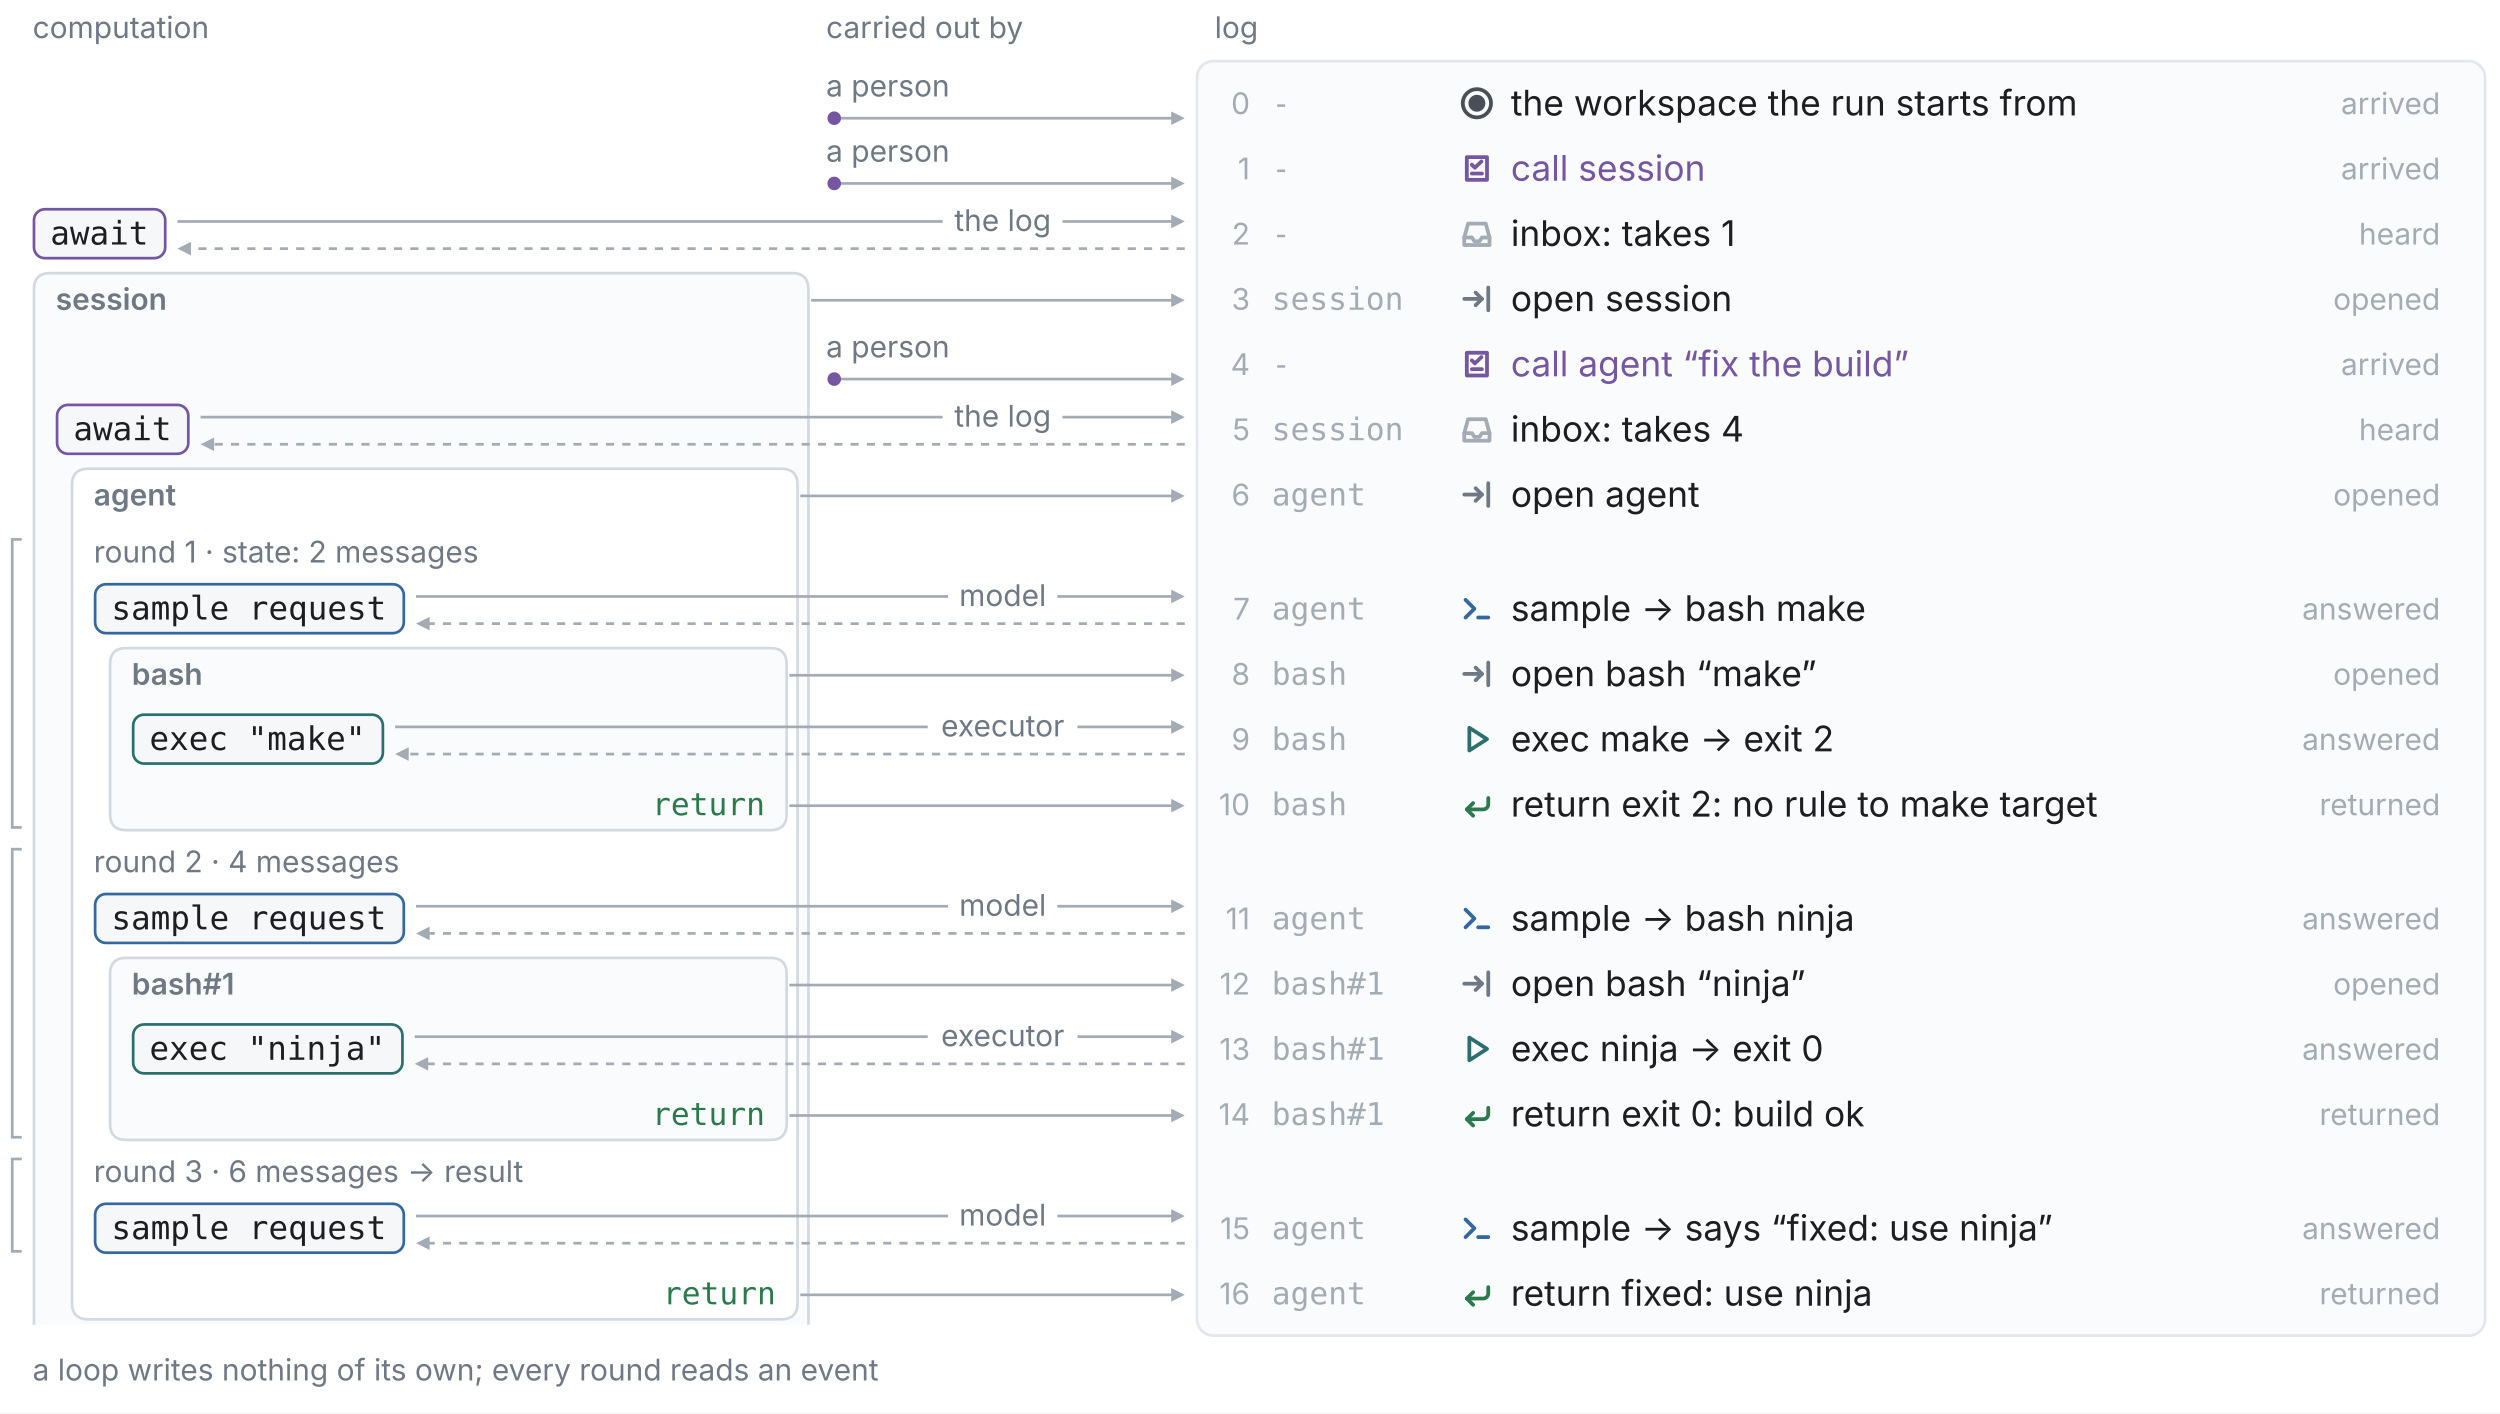
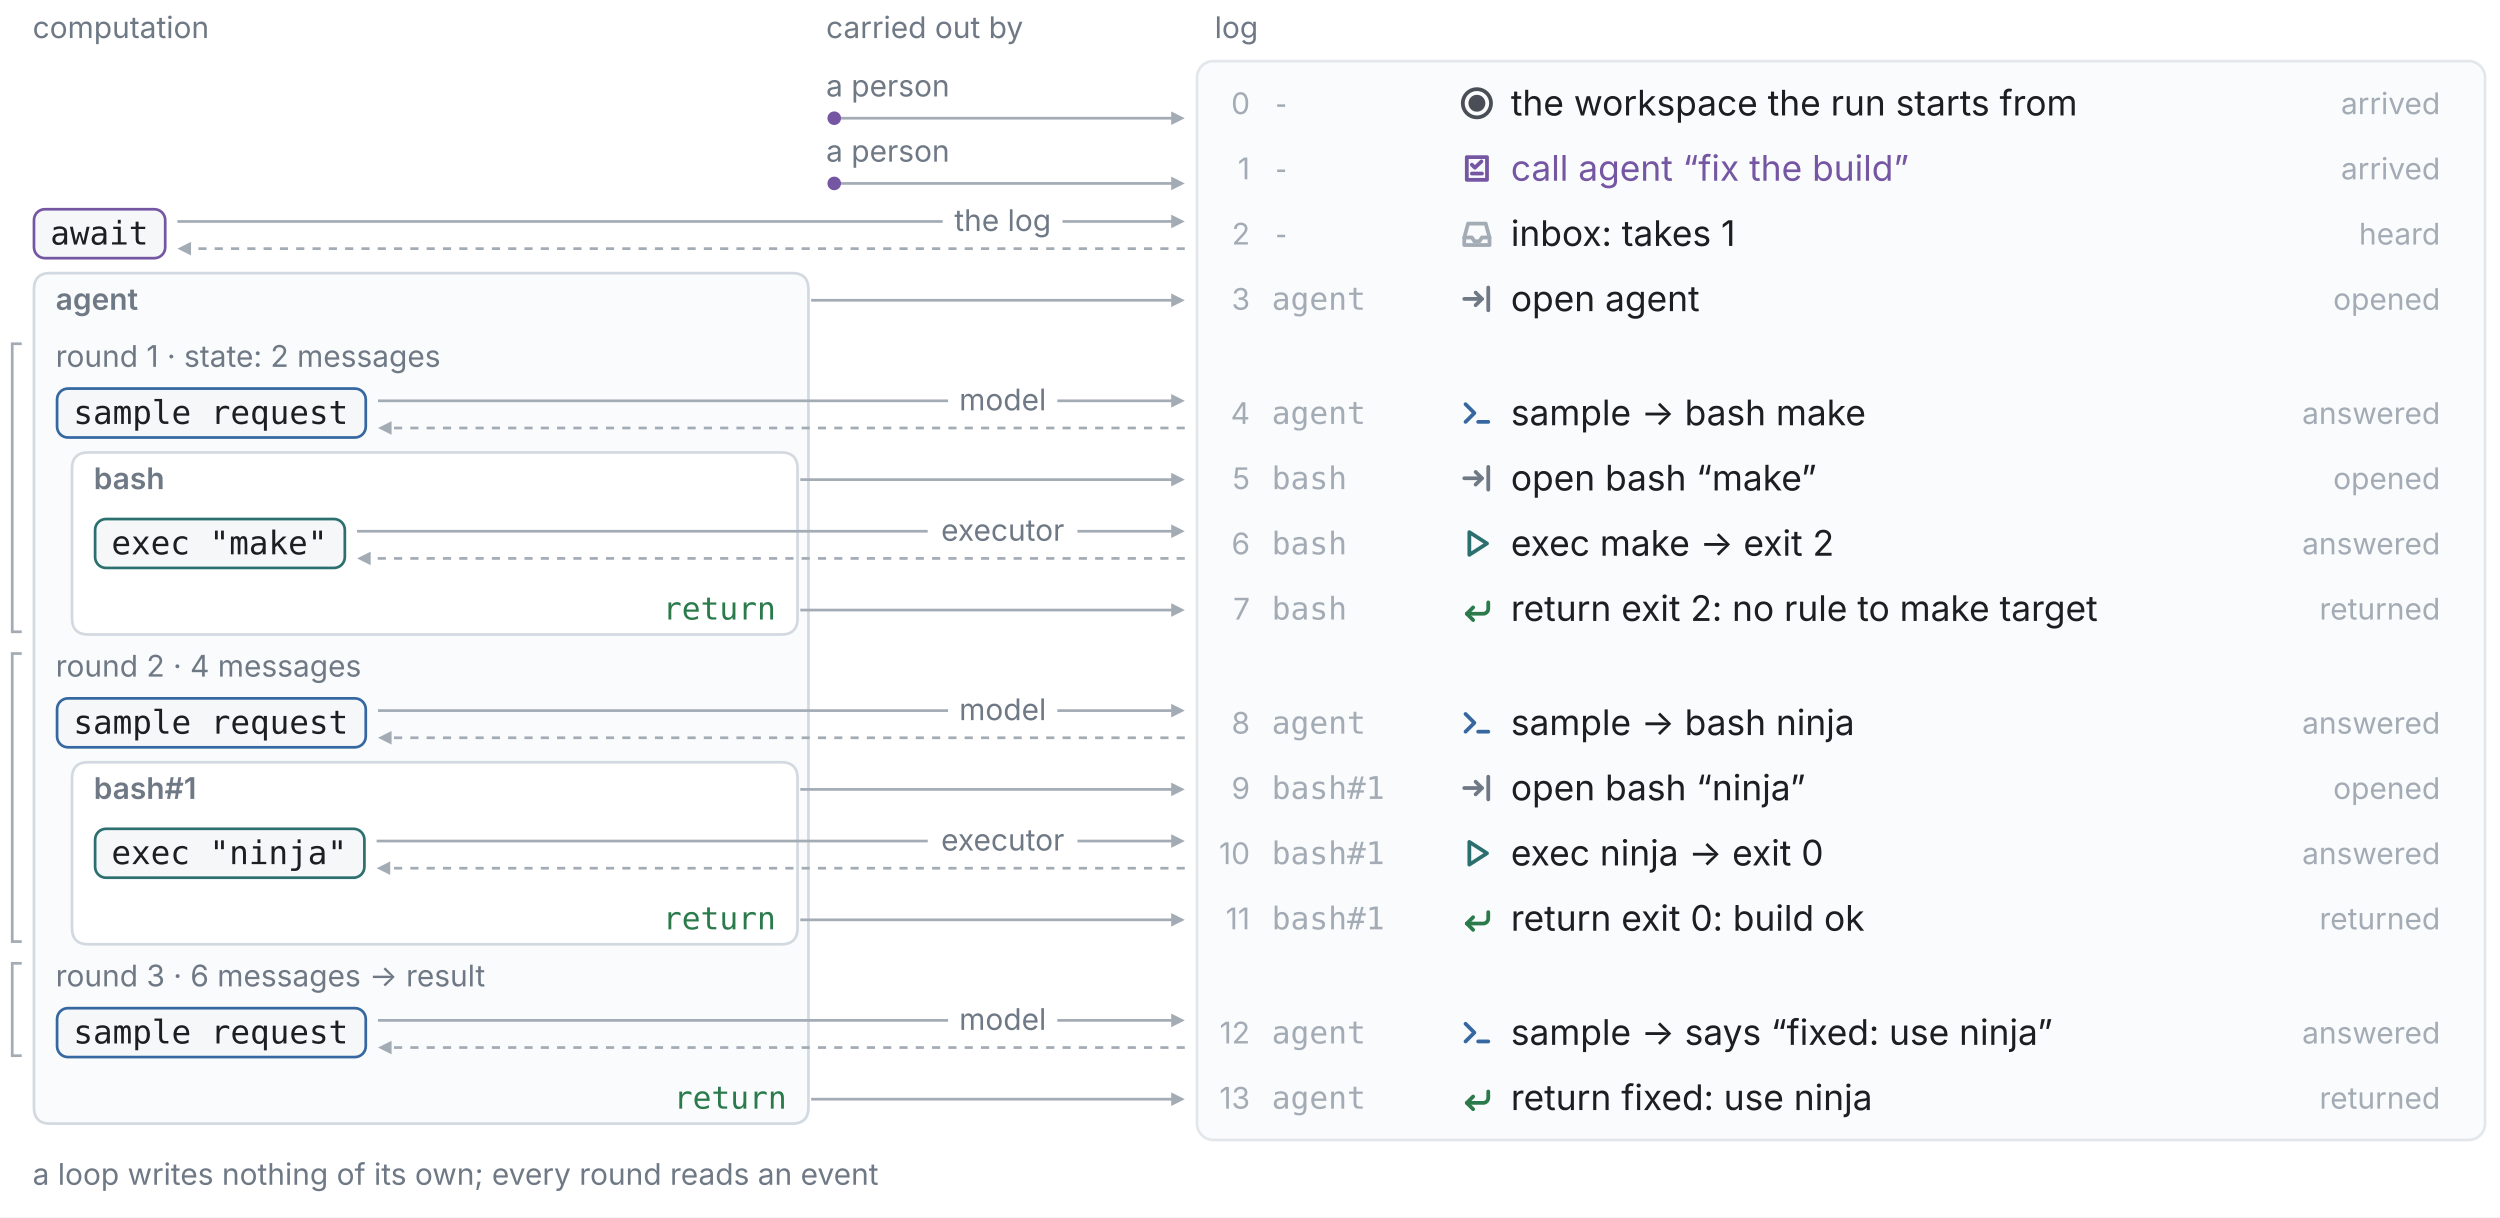
- <svg xmlns="http://www.w3.org/2000/svg" viewBox="0 0 920 520" width="920" height="520">
+ <svg xmlns="http://www.w3.org/2000/svg" viewBox="0 0 920 448" width="920" height="448">
  <style>text{font-family:-apple-system, BlinkMacSystemFont, 'Segoe UI', system-ui, sans-serif;font-size:13px;fill:#1c1e21}.m{font-family:ui-monospace, SFMono-Regular, Menlo, Consolas, monospace}.s{font-size:11px;fill:#6f7985}.f{font-size:11px;fill:#a3abb5}.b{font-weight:600}.n{font-variant-numeric:tabular-nums}.fr{font-family:ui-monospace, SFMono-Regular, Menlo, Consolas, monospace;font-size:11.5px;fill:#a3abb5}.ch{font-family:ui-monospace, SFMono-Regular, Menlo, Consolas, monospace;font-size:12px}.e{font-family:ui-monospace, SFMono-Regular, Menlo, Consolas, monospace;font-size:11.5px}.a{stroke:#a3abb5;fill:none}.d{stroke-dasharray:3 3}.bx{stroke:#d3d9e0;fill:none}</style>
-   <rect width="920" height="520" fill="#fff" />
+   <rect width="920" height="448" fill="#fff" />
  <text x="12" y="14" class="s">computation</text>
  <text x="304" y="14" class="s">carried out by</text>
  <text x="447" y="14" class="s">log</text>
-   <rect x="440.5" y="22.5" width="474" height="469" rx="6" fill="#fafbfc" stroke="#e3e6ea" />
-   <path fill="#fafbfc" d="M12.5,487.5V106.5Q12.5,100.5 18.5,100.5H291.5Q297.5,100.5 297.5,106.5V487.5H12.5Z" />
-   <path class="bx" d="M12.5,487.5V106.5Q12.5,100.5 18.5,100.5H291.5Q297.5,100.5 297.5,106.5V487.5" />
-   <path fill="#fff" d="M26.5,479.5V178.5Q26.5,172.5 32.5,172.5H287.5Q293.5,172.5 293.5,178.5V479.5Q293.5,485.5 287.5,485.5H32.5Q26.5,485.5 26.5,479.5Z" />
-   <path class="bx" d="M26.5,479.5V178.5Q26.5,172.5 32.5,172.5H287.5Q293.5,172.5 293.5,178.5V479.5Q293.5,485.5 287.5,485.5H32.5Q26.5,485.5 26.5,479.5" />
-   <path fill="#fafbfc" d="M40.5,299.5V244.5Q40.5,238.5 46.5,238.5H283.5Q289.5,238.5 289.5,244.5V299.5Q289.5,305.5 283.5,305.5H46.5Q40.5,305.5 40.5,299.5Z" />
-   <path class="bx" d="M40.5,299.5V244.5Q40.5,238.5 46.5,238.5H283.5Q289.5,238.5 289.5,244.5V299.5Q289.5,305.5 283.5,305.5H46.5Q40.5,305.5 40.5,299.5" />
-   <path fill="#fafbfc" d="M40.5,413.5V358.5Q40.5,352.5 46.5,352.5H283.5Q289.5,352.5 289.5,358.5V413.5Q289.5,419.5 283.5,419.5H46.5Q40.5,419.5 40.5,413.5Z" />
-   <path class="bx" d="M40.5,413.5V358.5Q40.5,352.5 46.5,352.5H283.5Q289.5,352.5 289.5,358.5V413.5Q289.5,419.5 283.5,419.5H46.5Q40.5,419.5 40.5,413.5" />
+   <rect x="440.5" y="22.5" width="474" height="397" rx="6" fill="#fafbfc" stroke="#e3e6ea" />
+   <path fill="#fafbfc" d="M12.5,407.5V106.5Q12.5,100.5 18.5,100.5H291.5Q297.5,100.5 297.5,106.5V407.5Q297.5,413.5 291.5,413.5H18.5Q12.5,413.5 12.5,407.5Z" />
+   <path class="bx" d="M12.5,407.5V106.5Q12.5,100.5 18.5,100.5H291.5Q297.5,100.5 297.5,106.5V407.5Q297.5,413.5 291.5,413.5H18.5Q12.5,413.5 12.5,407.5" />
+   <path fill="#fff" d="M26.5,227.5V172.5Q26.5,166.5 32.5,166.5H287.5Q293.5,166.5 293.5,172.5V227.5Q293.5,233.5 287.5,233.5H32.5Q26.5,233.5 26.5,227.5Z" />
+   <path class="bx" d="M26.5,227.5V172.5Q26.5,166.5 32.5,166.5H287.5Q293.5,166.5 293.5,172.5V227.5Q293.5,233.5 287.5,233.5H32.5Q26.5,233.5 26.5,227.5" />
+   <path fill="#fff" d="M26.5,341.5V286.5Q26.5,280.5 32.5,280.5H287.5Q293.5,280.5 293.5,286.5V341.5Q293.5,347.5 287.5,347.5H32.5Q26.5,347.5 26.5,341.5Z" />
+   <path class="bx" d="M26.5,341.5V286.5Q26.5,280.5 32.5,280.5H287.5Q293.5,280.5 293.5,286.5V341.5Q293.5,347.5 287.5,347.5H32.5Q26.5,347.5 26.5,341.5" />
  <text x="460" y="42" class="f n" text-anchor="end">0</text>
  <text x="468" y="42" class="fr">-</text>
  <g transform="translate(537,31.5) scale(0.9286)" stroke="#4a4f57" fill="#4a4f57" stroke-width="1.5" stroke-linecap="round" stroke-linejoin="round">
    <circle cx="7" cy="7" r="2.6" />
    <circle cx="7" cy="7" r="5.6" fill="none" />
  </g>
  <text x="556" y="42.5">the workspace the run starts from</text>
  <text x="898" y="42" class="f" text-anchor="end">arrived</text>
  <text x="304" y="35.5" class="s">a person</text>
  <path class="a" d="M307,43.5H432" />
  <path fill="#a3abb5" d="M436,43.5l-5,-2.5v5z" />
  <circle cx="307" cy="43.5" r="2.5" fill="#7556a3" />
  <text x="460" y="66" class="f n" text-anchor="end">1</text>
  <text x="468" y="66" class="fr">-</text>
  <g transform="translate(537,55.5) scale(0.9286)" stroke="#7556a3" fill="#7556a3" stroke-width="1.5" stroke-linecap="round" stroke-linejoin="round">
    <path d="M3 2.5h8v9H3z" fill="none" />
    <path d="M5 5.5l1.2 1.2L8.8 4.2M5 9h4" fill="none" />
  </g>
-   <text x="556" y="66.5" style="fill:#7556a3">call session</text>
+   <text x="556" y="66.5" style="fill:#7556a3">call agent “fix the build”</text>
  <text x="898" y="66" class="f" text-anchor="end">arrived</text>
  <text x="304" y="59.5" class="s">a person</text>
  <path class="a" d="M307,67.5H432" />
  <path fill="#a3abb5" d="M436,67.5l-5,-2.5v5z" />
  <circle cx="307" cy="67.5" r="2.5" fill="#7556a3" />
  <text x="460" y="90" class="f n" text-anchor="end">2</text>
  <text x="468" y="90" class="fr">-</text>
  <g transform="translate(537,79.5) scale(0.9286)" stroke="#a3abb5" fill="#a3abb5" stroke-width="1.5" stroke-linecap="round" stroke-linejoin="round">
    <path d="M2 8.5h3l1 1.5h2l1-1.5h3" fill="none" />
    <path d="M2 8.5L3.5 3h7L12 8.5v3H2z" fill="none" />
  </g>
  <text x="556" y="90.5">inbox: takes 1</text>
  <text x="898" y="90" class="f" text-anchor="end">heard</text>
  <rect x="12.5" y="77.0" width="48.3" height="18" rx="4" fill="#f6f7f9" stroke="#7556a3" />
  <text x="18.5" y="90" class="ch">await</text>
  <path class="a" d="M65.3,81.5H432" />
  <path fill="#a3abb5" d="M436,81.5l-5,-2.5v5z" />
  <rect x="346.9" y="75.0" width="44.1" height="13" fill="#fff" />
  <text x="369" y="85" class="s" text-anchor="middle">the log</text>
  <path class="a d" d="M436,91.5H69.3" />
  <path fill="#a3abb5" d="M65.3,91.5l5,-2.5v5z" />
  <text x="460" y="114" class="f n" text-anchor="end">3</text>
-   <text x="468" y="114" class="fr">session</text>
+   <text x="468" y="114" class="fr">agent</text>
  <g transform="translate(537,103.5) scale(0.9286)" stroke="#6f7985" fill="#6f7985" stroke-width="1.5" stroke-linecap="round" stroke-linejoin="round">
    <path d="M2 7h7" fill="none" />
    <path d="M6.5 4.5L9 7l-2.5 2.5" fill="none" />
    <path d="M11.5 2.5v9" fill="none" />
  </g>
-   <text x="556" y="114.5">open session</text>
+   <text x="556" y="114.5">open agent</text>
  <text x="898" y="114" class="f" text-anchor="end">opened</text>
-   <text x="20.5" y="114" class="s b">session</text>
+   <text x="20.5" y="114" class="s b">agent</text>
  <path class="a" d="M298.5,110.5H432" />
  <path fill="#a3abb5" d="M436,110.5l-5,-2.5v5z" />
-   <text x="460" y="138" class="f n" text-anchor="end">4</text>
-   <text x="468" y="138" class="fr">-</text>
-   <g transform="translate(537,127.5) scale(0.9286)" stroke="#7556a3" fill="#7556a3" stroke-width="1.5" stroke-linecap="round" stroke-linejoin="round">
-     <path d="M3 2.5h8v9H3z" fill="none" />
-     <path d="M5 5.5l1.2 1.2L8.8 4.2M5 9h4" fill="none" />
-   </g>
-   <text x="556" y="138.5" style="fill:#7556a3">call agent “fix the build”</text>
-   <text x="898" y="138" class="f" text-anchor="end">arrived</text>
-   <text x="304" y="131.5" class="s">a person</text>
-   <path class="a" d="M307,139.5H432" />
-   <path fill="#a3abb5" d="M436,139.5l-5,-2.5v5z" />
-   <circle cx="307" cy="139.5" r="2.5" fill="#7556a3" />
-   <text x="460" y="162" class="f n" text-anchor="end">5</text>
-   <text x="468" y="162" class="fr">session</text>
-   <g transform="translate(537,151.5) scale(0.9286)" stroke="#a3abb5" fill="#a3abb5" stroke-width="1.5" stroke-linecap="round" stroke-linejoin="round">
-     <path d="M2 8.5h3l1 1.5h2l1-1.5h3" fill="none" />
-     <path d="M2 8.5L3.5 3h7L12 8.5v3H2z" fill="none" />
-   </g>
-   <text x="556" y="162.5">inbox: takes 4</text>
-   <text x="898" y="162" class="f" text-anchor="end">heard</text>
-   <rect x="21.0" y="149.0" width="48.3" height="18" rx="4" fill="#f6f7f9" stroke="#7556a3" />
-   <text x="27" y="162" class="ch">await</text>
-   <path class="a" d="M73.8,153.5H432" />
-   <path fill="#a3abb5" d="M436,153.5l-5,-2.5v5z" />
-   <rect x="346.9" y="147.0" width="44.1" height="13" fill="#fff" />
-   <text x="369" y="157" class="s" text-anchor="middle">the log</text>
-   <path class="a d" d="M436,163.5H77.8" />
-   <path fill="#a3abb5" d="M73.8,163.5l5,-2.5v5z" />
-   <text x="460" y="186" class="f n" text-anchor="end">6</text>
-   <text x="468" y="186" class="fr">agent</text>
-   <g transform="translate(537,175.5) scale(0.9286)" stroke="#6f7985" fill="#6f7985" stroke-width="1.5" stroke-linecap="round" stroke-linejoin="round">
+   <text x="20.5" y="135" class="s">round 1 · state: 2 messages</text>
+   <text x="460" y="156" class="f n" text-anchor="end">4</text>
+   <text x="468" y="156" class="fr">agent</text>
+   <g transform="translate(537,145.5) scale(0.9286)" stroke="#3567a0" fill="#3567a0" stroke-width="1.5" stroke-linecap="round" stroke-linejoin="round">
+     <path d="M2.5 3.5L6 7l-3.5 3.5" fill="none" />
+     <path d="M7.5 10.5h4" fill="none" />
+   </g>
+   <text x="556" y="156.5">sample → bash make</text>
+   <text x="898" y="156" class="f" text-anchor="end">answered</text>
+   <rect x="21.0" y="143.0" width="113.6" height="18" rx="4" fill="#f6f7f9" stroke="#3567a0" />
+   <text x="27" y="156" class="ch">sample request</text>
+   <path class="a" d="M139.1,147.5H432" />
+   <path fill="#a3abb5" d="M436,147.5l-5,-2.5v5z" />
+   <rect x="348.9" y="141.0" width="40.2" height="13" fill="#fff" />
+   <text x="369" y="151" class="s" text-anchor="middle">model</text>
+   <path class="a d" d="M436,157.5H143.1" />
+   <path fill="#a3abb5" d="M139.1,157.5l5,-2.5v5z" />
+   <text x="460" y="180" class="f n" text-anchor="end">5</text>
+   <text x="468" y="180" class="fr">bash</text>
+   <g transform="translate(537,169.5) scale(0.9286)" stroke="#6f7985" fill="#6f7985" stroke-width="1.5" stroke-linecap="round" stroke-linejoin="round">
    <path d="M2 7h7" fill="none" />
    <path d="M6.5 4.5L9 7l-2.5 2.5" fill="none" />
    <path d="M11.5 2.5v9" fill="none" />
  </g>
-   <text x="556" y="186.5">open agent</text>
-   <text x="898" y="186" class="f" text-anchor="end">opened</text>
-   <text x="34.5" y="186" class="s b">agent</text>
-   <path class="a" d="M294.5,182.5H432" />
-   <path fill="#a3abb5" d="M436,182.5l-5,-2.5v5z" />
-   <text x="34.5" y="207" class="s">round 1 · state: 2 messages</text>
+   <text x="556" y="180.5">open bash “make”</text>
+   <text x="898" y="180" class="f" text-anchor="end">opened</text>
+   <text x="34.5" y="180" class="s b">bash</text>
+   <path class="a" d="M294.5,176.5H432" />
+   <path fill="#a3abb5" d="M436,176.5l-5,-2.5v5z" />
+   <text x="460" y="204" class="f n" text-anchor="end">6</text>
+   <text x="468" y="204" class="fr">bash</text>
+   <g transform="translate(537,193.5) scale(0.9286)" stroke="#2b6f6f" fill="#2b6f6f" stroke-width="1.5" stroke-linecap="round" stroke-linejoin="round">
+     <path d="M4 2.5l7 4.5-7 4.5z" fill="none" />
+   </g>
+   <text x="556" y="204.5">exec make → exit 2</text>
+   <text x="898" y="204" class="f" text-anchor="end">answered</text>
+   <rect x="35.0" y="191.0" width="91.9" height="18" rx="4" fill="#f6f7f9" stroke="#2b6f6f" />
+   <text x="41" y="204" class="ch">exec "make"</text>
+   <path class="a" d="M131.4,195.5H432" />
+   <path fill="#a3abb5" d="M436,195.5l-5,-2.5v5z" />
+   <rect x="341.4" y="189.0" width="55.1" height="13" fill="#fff" />
+   <text x="369" y="199" class="s" text-anchor="middle">executor</text>
+   <path class="a d" d="M436,205.5H135.4" />
+   <path fill="#a3abb5" d="M131.4,205.5l5,-2.5v5z" />
  <text x="460" y="228" class="f n" text-anchor="end">7</text>
-   <text x="468" y="228" class="fr">agent</text>
-   <g transform="translate(537,217.5) scale(0.9286)" stroke="#3567a0" fill="#3567a0" stroke-width="1.5" stroke-linecap="round" stroke-linejoin="round">
+   <text x="468" y="228" class="fr">bash</text>
+   <g transform="translate(537,217.5) scale(0.9286)" stroke="#2a7a4b" fill="#2a7a4b" stroke-width="1.5" stroke-linecap="round" stroke-linejoin="round">
+     <path d="M11.5 4.5v2.5a2 2 0 0 1-2 2H3" fill="none" />
+     <path d="M5.5 6.5L3 9l2.5 2.5" fill="none" />
+   </g>
+   <text x="556" y="228.5">return exit 2: no rule to make target</text>
+   <text x="898" y="228" class="f" text-anchor="end">returned</text>
+   <text x="285.5" y="228" class="e" style="fill:#2a7a4b" text-anchor="end">return</text>
+   <path class="a" d="M294.5,224.5H432" />
+   <path fill="#a3abb5" d="M436,224.5l-5,-2.5v5z" />
+   <path class="a" d="M8,126.5H4.5V232.5H8" />
+   <text x="20.5" y="249" class="s">round 2 · 4 messages</text>
+   <text x="460" y="270" class="f n" text-anchor="end">8</text>
+   <text x="468" y="270" class="fr">agent</text>
+   <g transform="translate(537,259.5) scale(0.9286)" stroke="#3567a0" fill="#3567a0" stroke-width="1.5" stroke-linecap="round" stroke-linejoin="round">
    <path d="M2.5 3.5L6 7l-3.5 3.5" fill="none" />
    <path d="M7.5 10.5h4" fill="none" />
  </g>
-   <text x="556" y="228.5">sample → bash make</text>
-   <text x="898" y="228" class="f" text-anchor="end">answered</text>
-   <rect x="35.0" y="215.0" width="113.6" height="18" rx="4" fill="#f6f7f9" stroke="#3567a0" />
-   <text x="41" y="228" class="ch">sample request</text>
-   <path class="a" d="M153.1,219.5H432" />
-   <path fill="#a3abb5" d="M436,219.5l-5,-2.5v5z" />
-   <rect x="348.9" y="213.0" width="40.2" height="13" fill="#fff" />
-   <text x="369" y="223" class="s" text-anchor="middle">model</text>
-   <path class="a d" d="M436,229.5H157.1" />
-   <path fill="#a3abb5" d="M153.1,229.5l5,-2.5v5z" />
-   <text x="460" y="252" class="f n" text-anchor="end">8</text>
-   <text x="468" y="252" class="fr">bash</text>
-   <g transform="translate(537,241.5) scale(0.9286)" stroke="#6f7985" fill="#6f7985" stroke-width="1.5" stroke-linecap="round" stroke-linejoin="round">
+   <text x="556" y="270.5">sample → bash ninja</text>
+   <text x="898" y="270" class="f" text-anchor="end">answered</text>
+   <rect x="21.0" y="257.0" width="113.6" height="18" rx="4" fill="#f6f7f9" stroke="#3567a0" />
+   <text x="27" y="270" class="ch">sample request</text>
+   <path class="a" d="M139.1,261.5H432" />
+   <path fill="#a3abb5" d="M436,261.5l-5,-2.5v5z" />
+   <rect x="348.9" y="255.0" width="40.2" height="13" fill="#fff" />
+   <text x="369" y="265" class="s" text-anchor="middle">model</text>
+   <path class="a d" d="M436,271.5H143.1" />
+   <path fill="#a3abb5" d="M139.1,271.5l5,-2.5v5z" />
+   <text x="460" y="294" class="f n" text-anchor="end">9</text>
+   <text x="468" y="294" class="fr">bash#1</text>
+   <g transform="translate(537,283.5) scale(0.9286)" stroke="#6f7985" fill="#6f7985" stroke-width="1.5" stroke-linecap="round" stroke-linejoin="round">
    <path d="M2 7h7" fill="none" />
    <path d="M6.5 4.5L9 7l-2.5 2.5" fill="none" />
    <path d="M11.5 2.5v9" fill="none" />
  </g>
-   <text x="556" y="252.5">open bash “make”</text>
-   <text x="898" y="252" class="f" text-anchor="end">opened</text>
-   <text x="48.5" y="252" class="s b">bash</text>
-   <path class="a" d="M290.5,248.5H432" />
-   <path fill="#a3abb5" d="M436,248.5l-5,-2.5v5z" />
-   <text x="460" y="276" class="f n" text-anchor="end">9</text>
-   <text x="468" y="276" class="fr">bash</text>
-   <g transform="translate(537,265.5) scale(0.9286)" stroke="#2b6f6f" fill="#2b6f6f" stroke-width="1.5" stroke-linecap="round" stroke-linejoin="round">
+   <text x="556" y="294.5">open bash “ninja”</text>
+   <text x="898" y="294" class="f" text-anchor="end">opened</text>
+   <text x="34.5" y="294" class="s b">bash#1</text>
+   <path class="a" d="M294.5,290.5H432" />
+   <path fill="#a3abb5" d="M436,290.5l-5,-2.5v5z" />
+   <text x="460" y="318" class="f n" text-anchor="end">10</text>
+   <text x="468" y="318" class="fr">bash#1</text>
+   <g transform="translate(537,307.5) scale(0.9286)" stroke="#2b6f6f" fill="#2b6f6f" stroke-width="1.5" stroke-linecap="round" stroke-linejoin="round">
    <path d="M4 2.5l7 4.5-7 4.5z" fill="none" />
  </g>
-   <text x="556" y="276.5">exec make → exit 2</text>
-   <text x="898" y="276" class="f" text-anchor="end">answered</text>
-   <rect x="49.0" y="263.0" width="91.9" height="18" rx="4" fill="#f6f7f9" stroke="#2b6f6f" />
-   <text x="55" y="276" class="ch">exec "make"</text>
-   <path class="a" d="M145.4,267.5H432" />
-   <path fill="#a3abb5" d="M436,267.5l-5,-2.5v5z" />
-   <rect x="341.4" y="261.0" width="55.1" height="13" fill="#fff" />
-   <text x="369" y="271" class="s" text-anchor="middle">executor</text>
-   <path class="a d" d="M436,277.5H149.4" />
-   <path fill="#a3abb5" d="M145.4,277.5l5,-2.5v5z" />
-   <text x="460" y="300" class="f n" text-anchor="end">10</text>
-   <text x="468" y="300" class="fr">bash</text>
-   <g transform="translate(537,289.5) scale(0.9286)" stroke="#2a7a4b" fill="#2a7a4b" stroke-width="1.5" stroke-linecap="round" stroke-linejoin="round">
+   <text x="556" y="318.5">exec ninja → exit 0</text>
+   <text x="898" y="318" class="f" text-anchor="end">answered</text>
+   <rect x="35.0" y="305.0" width="99.1" height="18" rx="4" fill="#f6f7f9" stroke="#2b6f6f" />
+   <text x="41" y="318" class="ch">exec "ninja"</text>
+   <path class="a" d="M138.6,309.5H432" />
+   <path fill="#a3abb5" d="M436,309.5l-5,-2.5v5z" />
+   <rect x="341.4" y="303.0" width="55.1" height="13" fill="#fff" />
+   <text x="369" y="313" class="s" text-anchor="middle">executor</text>
+   <path class="a d" d="M436,319.5H142.6" />
+   <path fill="#a3abb5" d="M138.6,319.5l5,-2.5v5z" />
+   <text x="460" y="342" class="f n" text-anchor="end">11</text>
+   <text x="468" y="342" class="fr">bash#1</text>
+   <g transform="translate(537,331.5) scale(0.9286)" stroke="#2a7a4b" fill="#2a7a4b" stroke-width="1.5" stroke-linecap="round" stroke-linejoin="round">
    <path d="M11.5 4.5v2.5a2 2 0 0 1-2 2H3" fill="none" />
    <path d="M5.5 6.5L3 9l2.5 2.5" fill="none" />
  </g>
-   <text x="556" y="300.5">return exit 2: no rule to make target</text>
-   <text x="898" y="300" class="f" text-anchor="end">returned</text>
-   <text x="281.5" y="300" class="e" style="fill:#2a7a4b" text-anchor="end">return</text>
-   <path class="a" d="M290.5,296.5H432" />
-   <path fill="#a3abb5" d="M436,296.5l-5,-2.5v5z" />
-   <path class="a" d="M8,198.5H4.5V304.5H8" />
-   <text x="34.5" y="321" class="s">round 2 · 4 messages</text>
-   <text x="460" y="342" class="f n" text-anchor="end">11</text>
-   <text x="468" y="342" class="fr">agent</text>
-   <g transform="translate(537,331.5) scale(0.9286)" stroke="#3567a0" fill="#3567a0" stroke-width="1.5" stroke-linecap="round" stroke-linejoin="round">
+   <text x="556" y="342.5">return exit 0: build ok</text>
+   <text x="898" y="342" class="f" text-anchor="end">returned</text>
+   <text x="285.5" y="342" class="e" style="fill:#2a7a4b" text-anchor="end">return</text>
+   <path class="a" d="M294.5,338.5H432" />
+   <path fill="#a3abb5" d="M436,338.5l-5,-2.5v5z" />
+   <path class="a" d="M8,240.5H4.5V346.5H8" />
+   <text x="20.5" y="363" class="s">round 3 · 6 messages → result</text>
+   <text x="460" y="384" class="f n" text-anchor="end">12</text>
+   <text x="468" y="384" class="fr">agent</text>
+   <g transform="translate(537,373.5) scale(0.9286)" stroke="#3567a0" fill="#3567a0" stroke-width="1.5" stroke-linecap="round" stroke-linejoin="round">
    <path d="M2.5 3.5L6 7l-3.5 3.5" fill="none" />
    <path d="M7.5 10.5h4" fill="none" />
  </g>
-   <text x="556" y="342.5">sample → bash ninja</text>
-   <text x="898" y="342" class="f" text-anchor="end">answered</text>
-   <rect x="35.0" y="329.0" width="113.6" height="18" rx="4" fill="#f6f7f9" stroke="#3567a0" />
-   <text x="41" y="342" class="ch">sample request</text>
-   <path class="a" d="M153.1,333.5H432" />
-   <path fill="#a3abb5" d="M436,333.5l-5,-2.5v5z" />
-   <rect x="348.9" y="327.0" width="40.2" height="13" fill="#fff" />
-   <text x="369" y="337" class="s" text-anchor="middle">model</text>
-   <path class="a d" d="M436,343.5H157.1" />
-   <path fill="#a3abb5" d="M153.1,343.5l5,-2.5v5z" />
-   <text x="460" y="366" class="f n" text-anchor="end">12</text>
-   <text x="468" y="366" class="fr">bash#1</text>
-   <g transform="translate(537,355.5) scale(0.9286)" stroke="#6f7985" fill="#6f7985" stroke-width="1.5" stroke-linecap="round" stroke-linejoin="round">
-     <path d="M2 7h7" fill="none" />
-     <path d="M6.5 4.5L9 7l-2.5 2.5" fill="none" />
-     <path d="M11.5 2.5v9" fill="none" />
-   </g>
-   <text x="556" y="366.5">open bash “ninja”</text>
-   <text x="898" y="366" class="f" text-anchor="end">opened</text>
-   <text x="48.5" y="366" class="s b">bash#1</text>
-   <path class="a" d="M290.5,362.5H432" />
-   <path fill="#a3abb5" d="M436,362.5l-5,-2.5v5z" />
-   <text x="460" y="390" class="f n" text-anchor="end">13</text>
-   <text x="468" y="390" class="fr">bash#1</text>
-   <g transform="translate(537,379.5) scale(0.9286)" stroke="#2b6f6f" fill="#2b6f6f" stroke-width="1.5" stroke-linecap="round" stroke-linejoin="round">
-     <path d="M4 2.5l7 4.5-7 4.5z" fill="none" />
-   </g>
-   <text x="556" y="390.5">exec ninja → exit 0</text>
-   <text x="898" y="390" class="f" text-anchor="end">answered</text>
-   <rect x="49.0" y="377.0" width="99.1" height="18" rx="4" fill="#f6f7f9" stroke="#2b6f6f" />
-   <text x="55" y="390" class="ch">exec "ninja"</text>
-   <path class="a" d="M152.6,381.5H432" />
-   <path fill="#a3abb5" d="M436,381.5l-5,-2.5v5z" />
-   <rect x="341.4" y="375.0" width="55.1" height="13" fill="#fff" />
-   <text x="369" y="385" class="s" text-anchor="middle">executor</text>
-   <path class="a d" d="M436,391.5H156.6" />
-   <path fill="#a3abb5" d="M152.6,391.5l5,-2.5v5z" />
-   <text x="460" y="414" class="f n" text-anchor="end">14</text>
-   <text x="468" y="414" class="fr">bash#1</text>
-   <g transform="translate(537,403.5) scale(0.9286)" stroke="#2a7a4b" fill="#2a7a4b" stroke-width="1.5" stroke-linecap="round" stroke-linejoin="round">
+   <text x="556" y="384.5">sample → says “fixed: use ninja”</text>
+   <text x="898" y="384" class="f" text-anchor="end">answered</text>
+   <rect x="21.0" y="371.0" width="113.6" height="18" rx="4" fill="#f6f7f9" stroke="#3567a0" />
+   <text x="27" y="384" class="ch">sample request</text>
+   <path class="a" d="M139.1,375.5H432" />
+   <path fill="#a3abb5" d="M436,375.5l-5,-2.5v5z" />
+   <rect x="348.9" y="369.0" width="40.2" height="13" fill="#fff" />
+   <text x="369" y="379" class="s" text-anchor="middle">model</text>
+   <path class="a d" d="M436,385.5H143.1" />
+   <path fill="#a3abb5" d="M139.1,385.5l5,-2.5v5z" />
+   <path class="a" d="M8,354.5H4.5V388.5H8" />
+   <text x="460" y="408" class="f n" text-anchor="end">13</text>
+   <text x="468" y="408" class="fr">agent</text>
+   <g transform="translate(537,397.5) scale(0.9286)" stroke="#2a7a4b" fill="#2a7a4b" stroke-width="1.5" stroke-linecap="round" stroke-linejoin="round">
    <path d="M11.5 4.5v2.5a2 2 0 0 1-2 2H3" fill="none" />
    <path d="M5.5 6.5L3 9l2.5 2.5" fill="none" />
  </g>
-   <text x="556" y="414.5">return exit 0: build ok</text>
-   <text x="898" y="414" class="f" text-anchor="end">returned</text>
-   <text x="281.5" y="414" class="e" style="fill:#2a7a4b" text-anchor="end">return</text>
-   <path class="a" d="M290.5,410.5H432" />
-   <path fill="#a3abb5" d="M436,410.5l-5,-2.5v5z" />
-   <path class="a" d="M8,312.5H4.5V418.5H8" />
-   <text x="34.5" y="435" class="s">round 3 · 6 messages → result</text>
-   <text x="460" y="456" class="f n" text-anchor="end">15</text>
-   <text x="468" y="456" class="fr">agent</text>
-   <g transform="translate(537,445.5) scale(0.9286)" stroke="#3567a0" fill="#3567a0" stroke-width="1.5" stroke-linecap="round" stroke-linejoin="round">
-     <path d="M2.5 3.5L6 7l-3.5 3.5" fill="none" />
-     <path d="M7.5 10.5h4" fill="none" />
-   </g>
-   <text x="556" y="456.5">sample → says “fixed: use ninja”</text>
-   <text x="898" y="456" class="f" text-anchor="end">answered</text>
-   <rect x="35.0" y="443.0" width="113.6" height="18" rx="4" fill="#f6f7f9" stroke="#3567a0" />
-   <text x="41" y="456" class="ch">sample request</text>
-   <path class="a" d="M153.1,447.5H432" />
-   <path fill="#a3abb5" d="M436,447.5l-5,-2.5v5z" />
-   <rect x="348.9" y="441.0" width="40.2" height="13" fill="#fff" />
-   <text x="369" y="451" class="s" text-anchor="middle">model</text>
-   <path class="a d" d="M436,457.5H157.1" />
-   <path fill="#a3abb5" d="M153.1,457.5l5,-2.5v5z" />
-   <path class="a" d="M8,426.5H4.5V460.5H8" />
-   <text x="460" y="480" class="f n" text-anchor="end">16</text>
-   <text x="468" y="480" class="fr">agent</text>
-   <g transform="translate(537,469.5) scale(0.9286)" stroke="#2a7a4b" fill="#2a7a4b" stroke-width="1.5" stroke-linecap="round" stroke-linejoin="round">
-     <path d="M11.5 4.5v2.5a2 2 0 0 1-2 2H3" fill="none" />
-     <path d="M5.5 6.5L3 9l2.5 2.5" fill="none" />
-   </g>
-   <text x="556" y="480.5">return fixed: use ninja</text>
-   <text x="898" y="480" class="f" text-anchor="end">returned</text>
-   <text x="285.5" y="480" class="e" style="fill:#2a7a4b" text-anchor="end">return</text>
-   <path class="a" d="M294.5,476.5H432" />
-   <path fill="#a3abb5" d="M436,476.5l-5,-2.5v5z" />
-   <text x="12" y="508" class="s">a loop writes nothing of its own; every round reads an event</text>
+   <text x="556" y="408.5">return fixed: use ninja</text>
+   <text x="898" y="408" class="f" text-anchor="end">returned</text>
+   <text x="289.5" y="408" class="e" style="fill:#2a7a4b" text-anchor="end">return</text>
+   <path class="a" d="M298.5,404.5H432" />
+   <path fill="#a3abb5" d="M436,404.5l-5,-2.5v5z" />
+   <text x="12" y="436" class="s">a loop writes nothing of its own; every round reads an event</text>
</svg>
